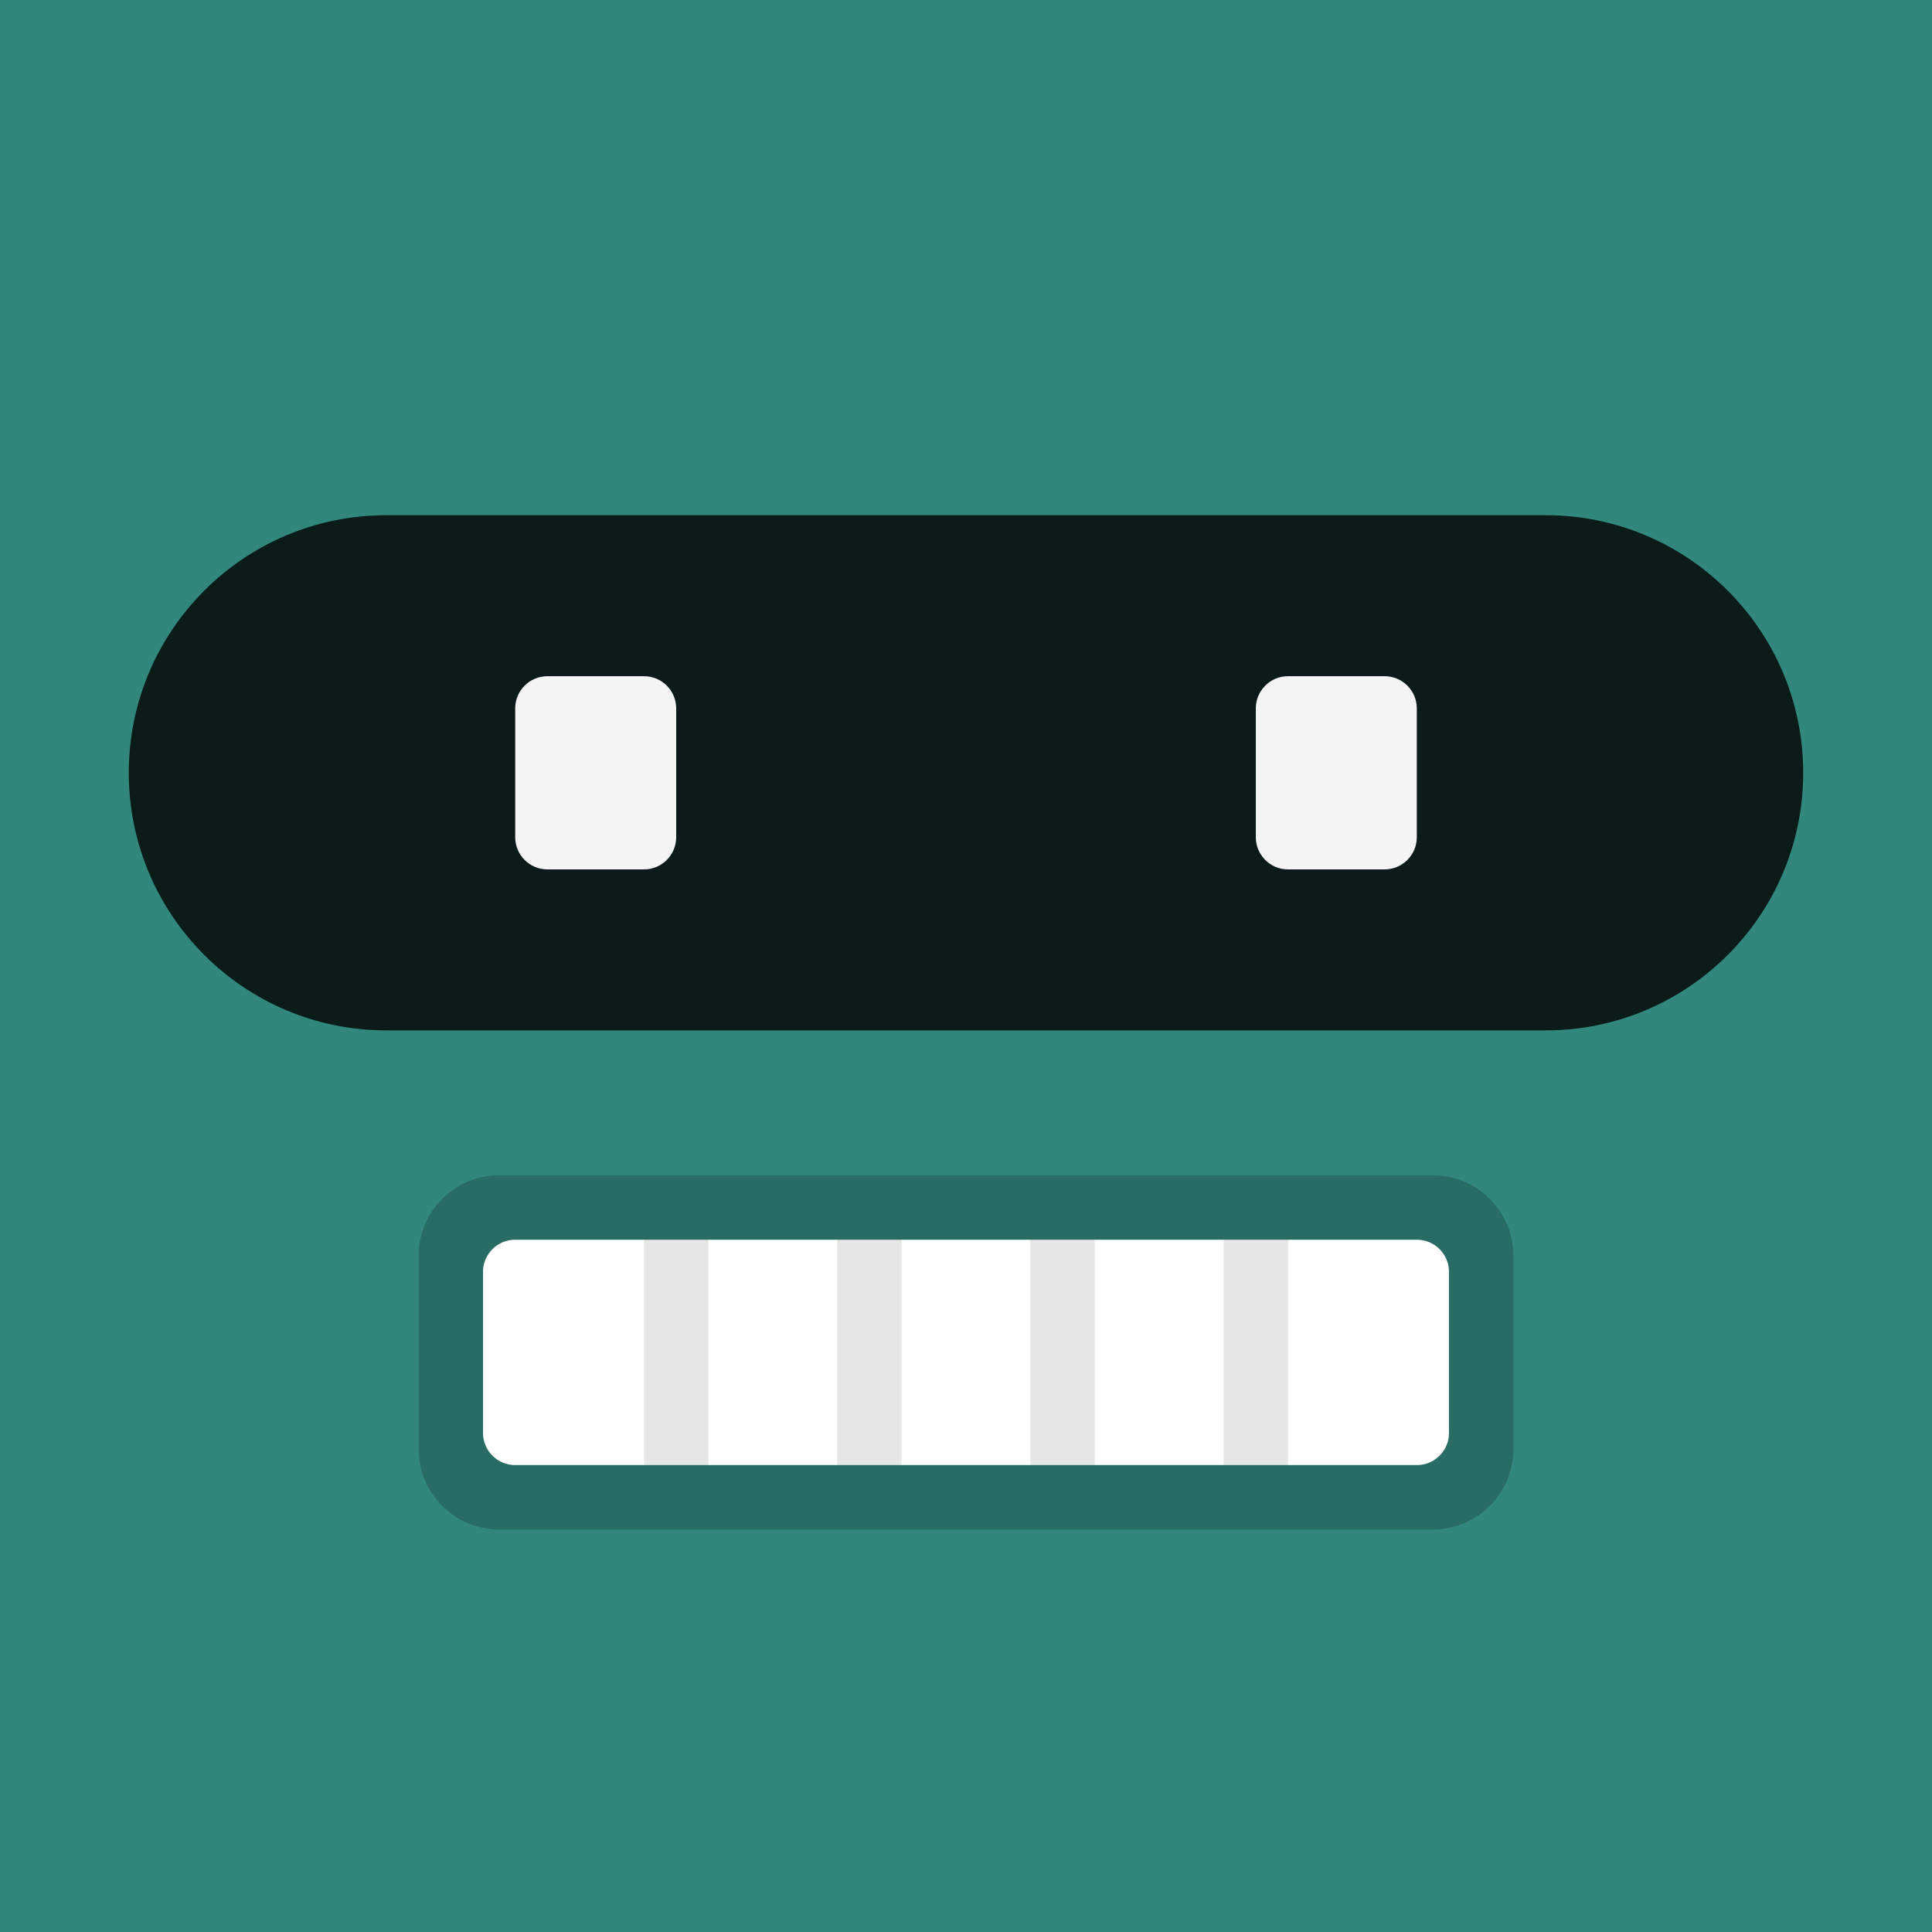
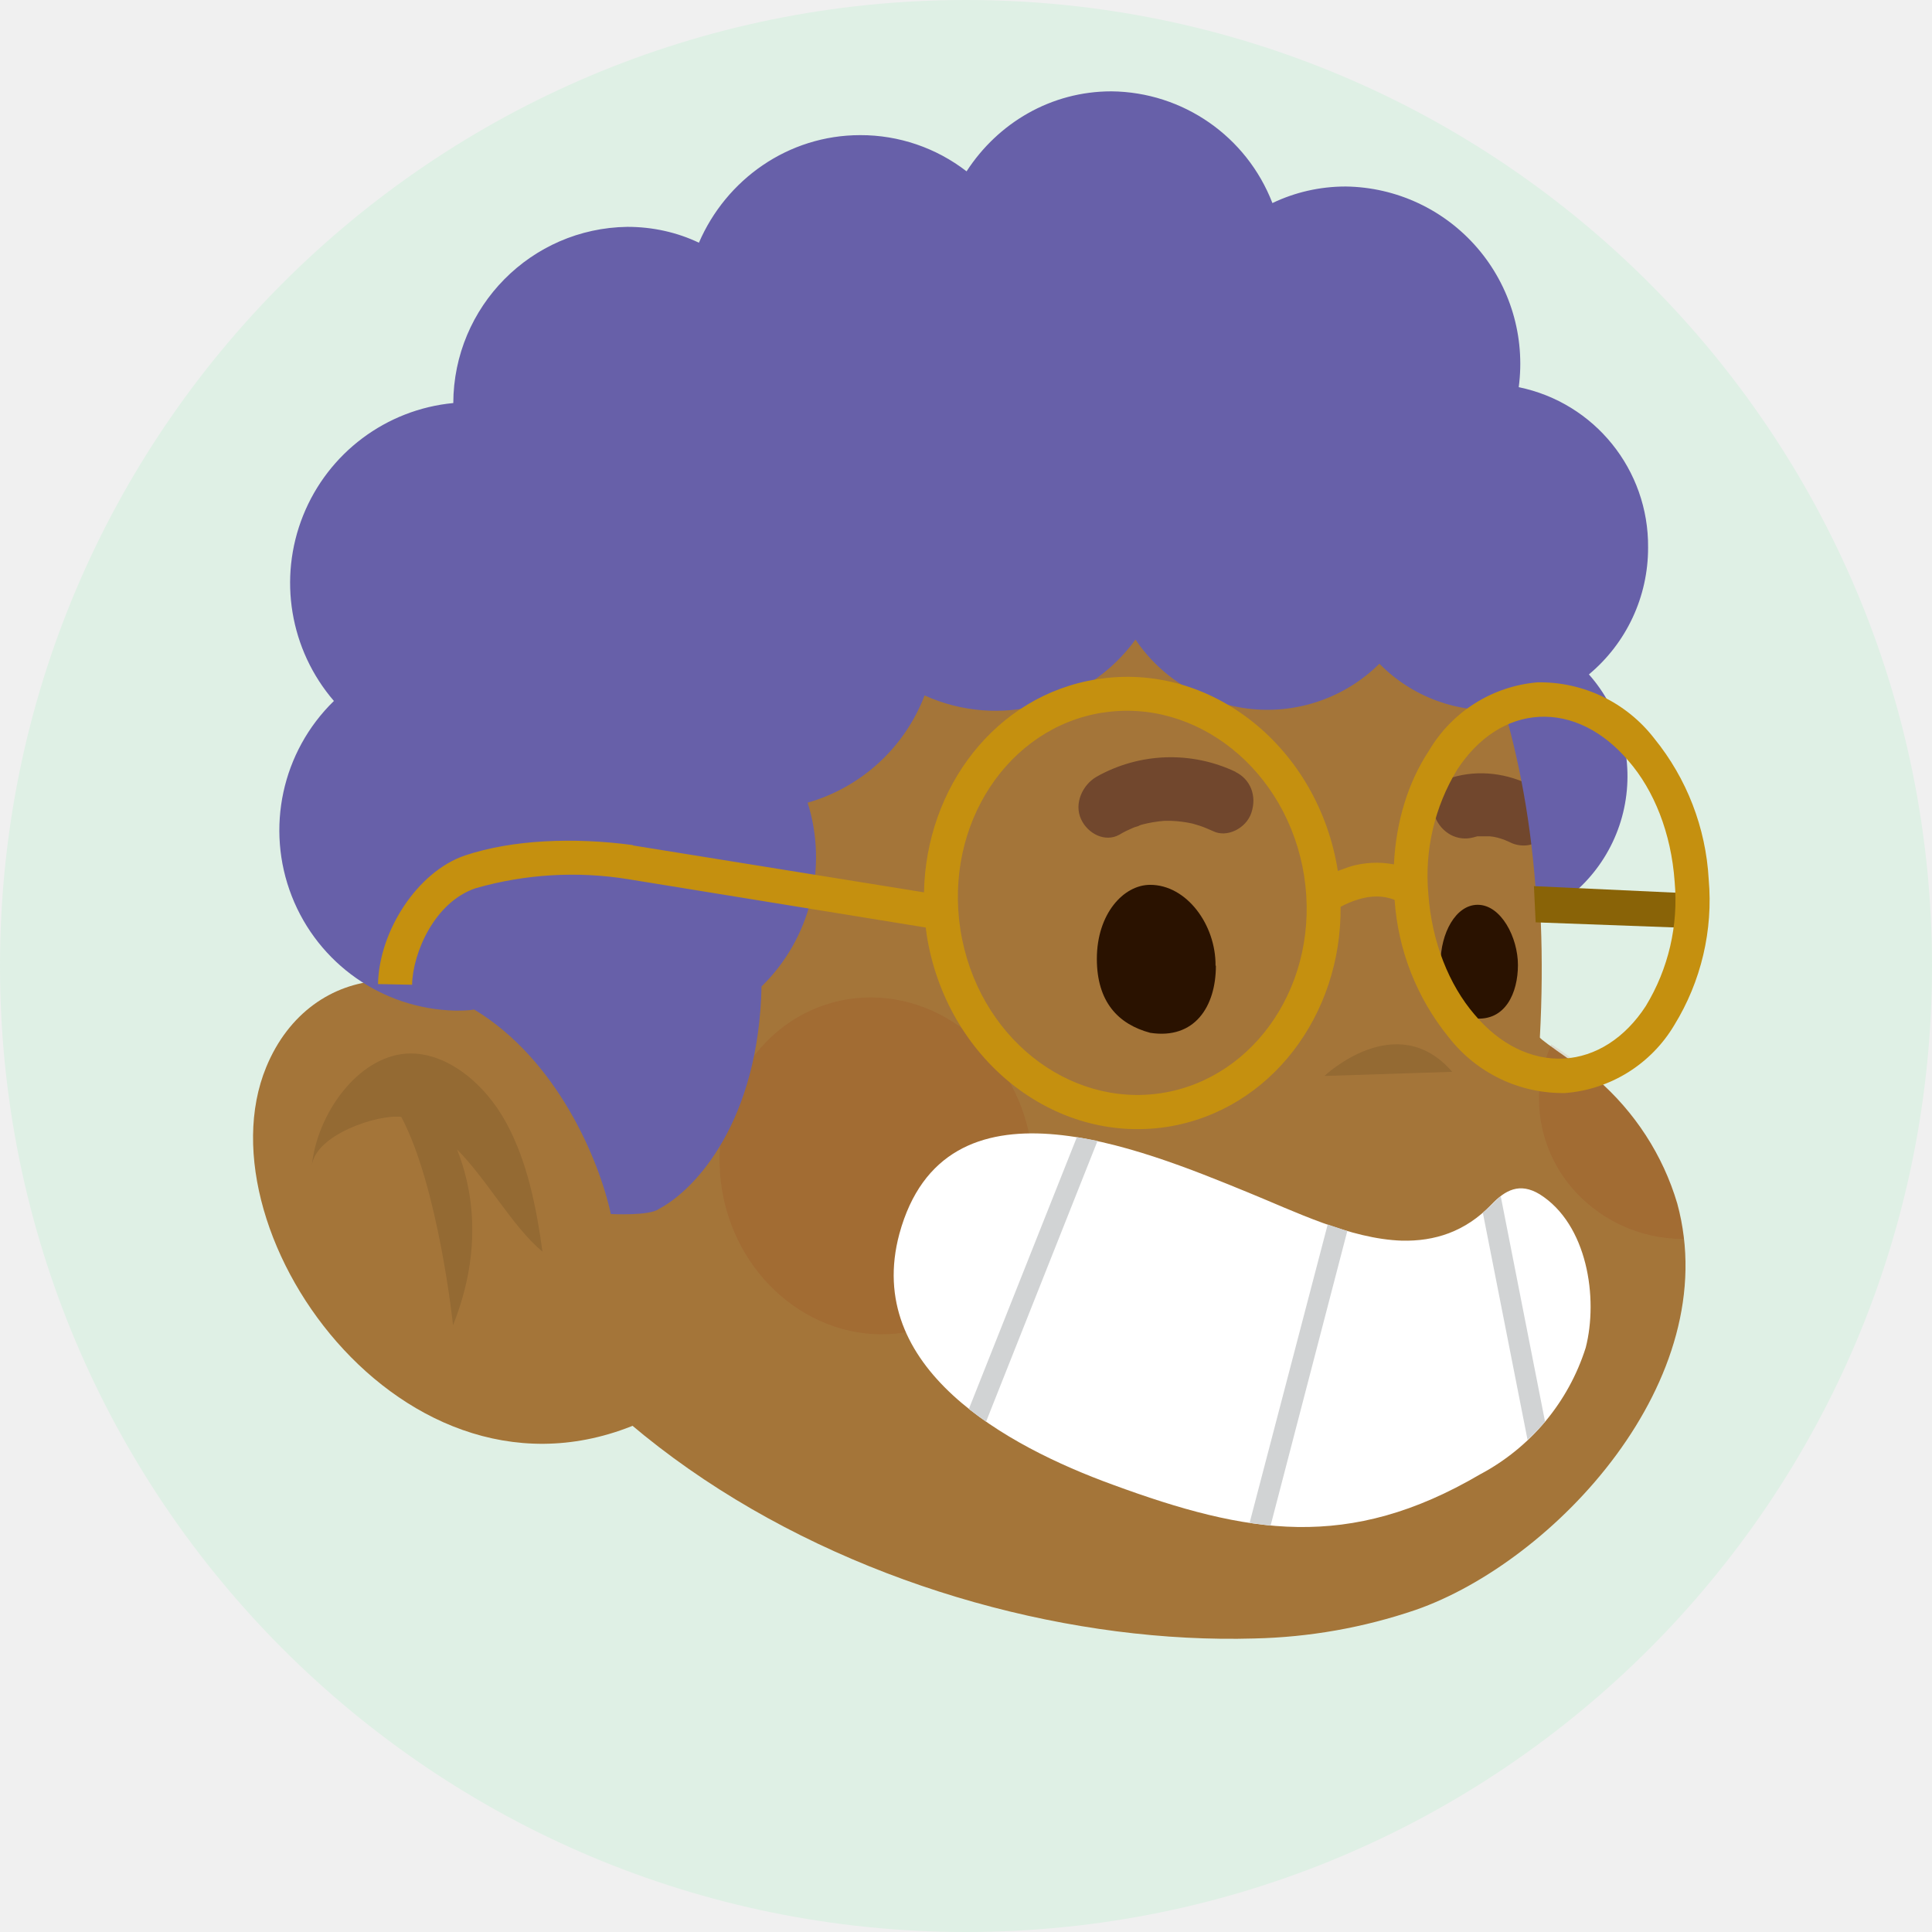
- <svg xmlns="http://www.w3.org/2000/svg" viewBox="0 0 120 120" fill="none" shape-rendering="auto" width="128" height="128">
+ <svg xmlns="http://www.w3.org/2000/svg" viewBox="0 0 480 480" fill="none" shape-rendering="auto" width="128" height="128">
  <mask id="viewboxMask">
-     <rect width="120" height="120" rx="0" ry="0" x="0" y="0" fill="#fff" />
+     <rect width="480" height="480" rx="240" ry="240" x="0" y="0" fill="#fff" />
  </mask>
  <g mask="url(#viewboxMask)">
-     <rect fill="#32877d" width="120" height="120" x="0" y="0" />
-     <g transform="translate(22 68)">
-       <rect x="4" y="5" width="68" height="22" rx="5" fill="#000" fill-opacity=".2" />
-       <rect x="8" y="9" width="60" height="14" rx="2" fill="#fff" />
-       <path fill="#000" fill-opacity=".1" d="M18 9h4v14h-4zM42 9h4v14h-4zM30 9h4v14h-4zM54 9h4v14h-4z" />
+     <rect fill="#dff0e5" width="480" height="480" x="0" y="0" />
+     <g transform="matrix(.85775 0 0 .85427 52 47)">
+       <path d="M264 38.6s131.4 20.6 121.4 208.1c0 .7 15.2 10.9 16.4 12a77.1 77.1 0 0 1 23.4 36.3c13.9 51.3-35.7 104.2-75.8 118.2a155 155 0 0 1-46.7 8.3c-103.1 3-239.7-62.7-246.7-191a202.7 202.7 0 0 1 15.1-83.9c0 .1 57.4-142.5 192.9-108Z" fill="#a47539" />
+       <path d="M388.7 248.7a57 57 0 0 0-3.2 10.5 40 40 0 0 0 8.5 30.4 42.3 42.3 0 0 0 33 15.7c-3.2-31.7-29-50.7-38.3-56.6ZM203.5 332c24.4-5.2 39.6-31 33.9-57.5-5.7-26.5-30.2-43.7-54.6-38.5-24.4 5.3-39.5 31-33.8 57.6 5.7 26.5 30.1 43.7 54.5 38.5Z" fill="#DC2400" style="mix-blend-mode:multiply" opacity=".1" />
+       <path opacity=".1" d="M323 257.9s20.9-19.9 37-1.2Z" fill="#000" />
+       <path d="M128.7 356.9C59.3 391.7-3.7 304.4 16.5 255.3c12.9-31.4 50.4-33.8 72.1-5.2a185 185 0 0 1 29.1 59.1" fill="#a47539" />
+       <path opacity=".1" d="M71.5 279c9 9 16.1 22.5 25 30-1.7-12.5-4.3-26-10.4-37.3-6.2-11.6-17.5-21-29-20.3-14.2 1-25.9 17.6-27.4 32.6 1-9 19-15 25.9-14.2 10.8 20.4 15 60.6 15 60.6 9-22.7 5.4-40.7 1-51.5Z" fill="#000" />
    </g>
-     <g transform="translate(8 20)">
-       <rect y="12" width="104" height="32" rx="16" fill="#000" fill-opacity=".8" />
-       <rect x="24" y="22" width="10" height="12" rx="2" fill="#F4F4F4" />
-       <rect x="70" y="22" width="10" height="12" rx="2" fill="#F4F4F4" />
+     <g transform="matrix(.85472 0 0 .855 19 -17)">
+       <path d="M385.3 380.4c9.4.2 18.3-2.5 26-10.5 4-4.2 8.2-6.5 14-3 13.9 8.7 17.1 30.2 13.4 44.6a63.3 63.3 0 0 1-30.7 36.8c-38.2 22.4-67.6 17.4-106.8 3-30.8-11.2-72.5-33.9-62-72.9 13.2-48.3 69.6-25 101.4-12 13.5 5.5 29.6 13.5 44.7 14Z" fill="#fff" />
+       <path d="m347 463.2-6-.8 22.7-86.7 5.7 1.9-22.3 85.6ZM426.9 433a68.7 68.7 0 0 1-5.1 5.3l-13-66 2.6-2.4c.8-.9 1.7-1.7 2.6-2.4l12.9 65.6ZM296.8 351.4 264.4 433a98.1 98.1 0 0 1-5-3.7l31.4-79 6 1.1Z" fill="#D1D3D4" />
+     </g>
+     <g transform="matrix(.85472 0 0 .855 19 -17)">
+       <path d="M331.2 300.5c0 11.9-6.2 21.5-19.1 19.5-9.3-2.5-15.5-9-15.5-21.5 0-13 7.7-21.5 15.5-21.5 10.6 0 19.1 11.6 19 23.5ZM419 300.3c0 8-3.6 16.5-12.8 15.5-7.8-.8-9.7-11-9.7-16 0-8.7 4.4-17 10.8-17 6.8 0 11.7 9.5 11.7 17.5Z" fill="#2A1200" />
+       <path d="M337 244.2a43.9 43.9 0 0 0-40.5 1.4c-4 2.3-6.6 7.7-4.5 12.3 1.9 4.2 7 6.9 11.2 4.5 1.3-.8 2.6-1.4 4-2 .4-.2 1.5-.4 1.9-.7l.6-.2a37.5 37.5 0 0 1 6.5-1.1h1.9a34.2 34.2 0 0 1 6.3.8l2 .6c1.3.4 2.6 1 4 1.6 4 2 9.6-.8 11.1-5.3 1.7-5-.3-9.8-4.6-11.9ZM423.5 248.5c-7.4-4-16-5-23.6-2.7-2 .6-4 2.4-4.8 4.4-1 2-1 4.8-.2 7a10 10 0 0 0 4.6 5.3 9 9 0 0 0 6.6.7l1.1-.3h3.6c1.4.1 2.8.5 4.2 1l1.4.6c2 1.1 4.6 1.4 6.7.7 2-.6 4-2.3 4.8-4.4.8-2 1.1-4.6.2-6.9-1-2.3-2.4-4.2-4.6-5.4Z" fill="#71472D" />
+     </g>
+     <g transform="matrix(.85472 0 0 .85667 18 -15)">
+       <path d="M379.9 210a45.2 45.2 0 0 0 36.3 13.3c5 17.3 8.5 37 9.6 59.9a44.5 44.5 0 0 0 15-70.1 47.7 47.7 0 0 0 17.2-36.8 47 47 0 0 0-37.6-46.5 51.4 51.4 0 0 0-50.3-58.2c-7.6 0-14.8 1.7-21.3 4.8A50.7 50.7 0 0 0 302 44c-17.6 0-33 9.2-42.1 23.2A50.4 50.4 0 0 0 229 56.7c-21 0-39 12.9-46.9 31.2-6.3-3-13.4-4.6-20.8-4.6a51.3 51.3 0 0 0-50.6 51.1A52.4 52.4 0 0 0 76 220.8a52.3 52.3 0 0 0 35.2 89.8c1.9 0 3.7 0 5.6-.3 24.1 14.5 36.3 43.6 39.7 59.3 0 0 11.3.6 14-1.5 11-5.8 29-25.9 29.8-64.5a52.3 52.3 0 0 0 13.4-53.3 51.6 51.6 0 0 0 34-31.1A50.3 50.3 0 0 0 309 203a46.3 46.3 0 0 0 70.9 7Z" fill="#6760a9" />
+     </g>
+     <g transform="matrix(.85472 0 0 .85667 14 -12)">
+       <g fill-rule="evenodd" clip-rule="evenodd">
+         <path d="m479 283.3-49-1.8-.5-10.5 49.8 2.3-.2 10Z" fill="#896307" />
+         <path d="M304 220.7c-27.2 4.3-46 32.2-41.2 63 4.9 30.9 31.4 51.6 58.6 47.3 27.2-4.3 46.1-32.2 41.3-63-4.9-30.8-31.4-51.6-58.6-47.3ZM252.2 273c.5-30.6 20.9-57.4 50.3-62 33.3-5.3 64.4 20 70 55.6l3.3-1.2a27 27 0 0 1 13-.7c.6-12.5 4.2-24 10.2-33a40.6 40.6 0 0 1 31.5-19.8 42 42 0 0 1 34 16.3 70.9 70.9 0 0 1 15.8 40.8 69 69 0 0 1-10 42.3 40.6 40.6 0 0 1-31.6 19.7 42 42 0 0 1-34-16.2A70.6 70.6 0 0 1 389 275c-3.4-1.4-7-1.2-10.4-.2-2.1.6-4 1.5-5.3 2.2.3 31.3-20.3 59-50.3 63.8-33.4 5.2-64.4-20.1-70-55.6a73 73 0 0 1-.3-2.2l-86.4-14a102.2 102.2 0 0 0-44.4 2.6c-12 4-18.3 18.8-18.5 28l-9.9-.2c.3-15.3 11.4-32.6 25.3-37.3 13.8-4.6 31.7-5.3 48.8-3v.1l84.6 13.6Zm155-35.8a59 59 0 0 0-8.4 36c1 14.1 6.1 26.5 13.4 35 7.3 8.7 16.6 13.3 26 12.8 9.3-.5 17.8-6 23.8-15.2a59 59 0 0 0 8.4-36.1c-1-14.1-6-26.5-13.4-35-7.3-8.6-16.5-13.3-26-12.8-9.3.5-17.7 6-23.8 15.3Z" fill="#C5900F" />
+       </g>
    </g>
  </g>
</svg>
